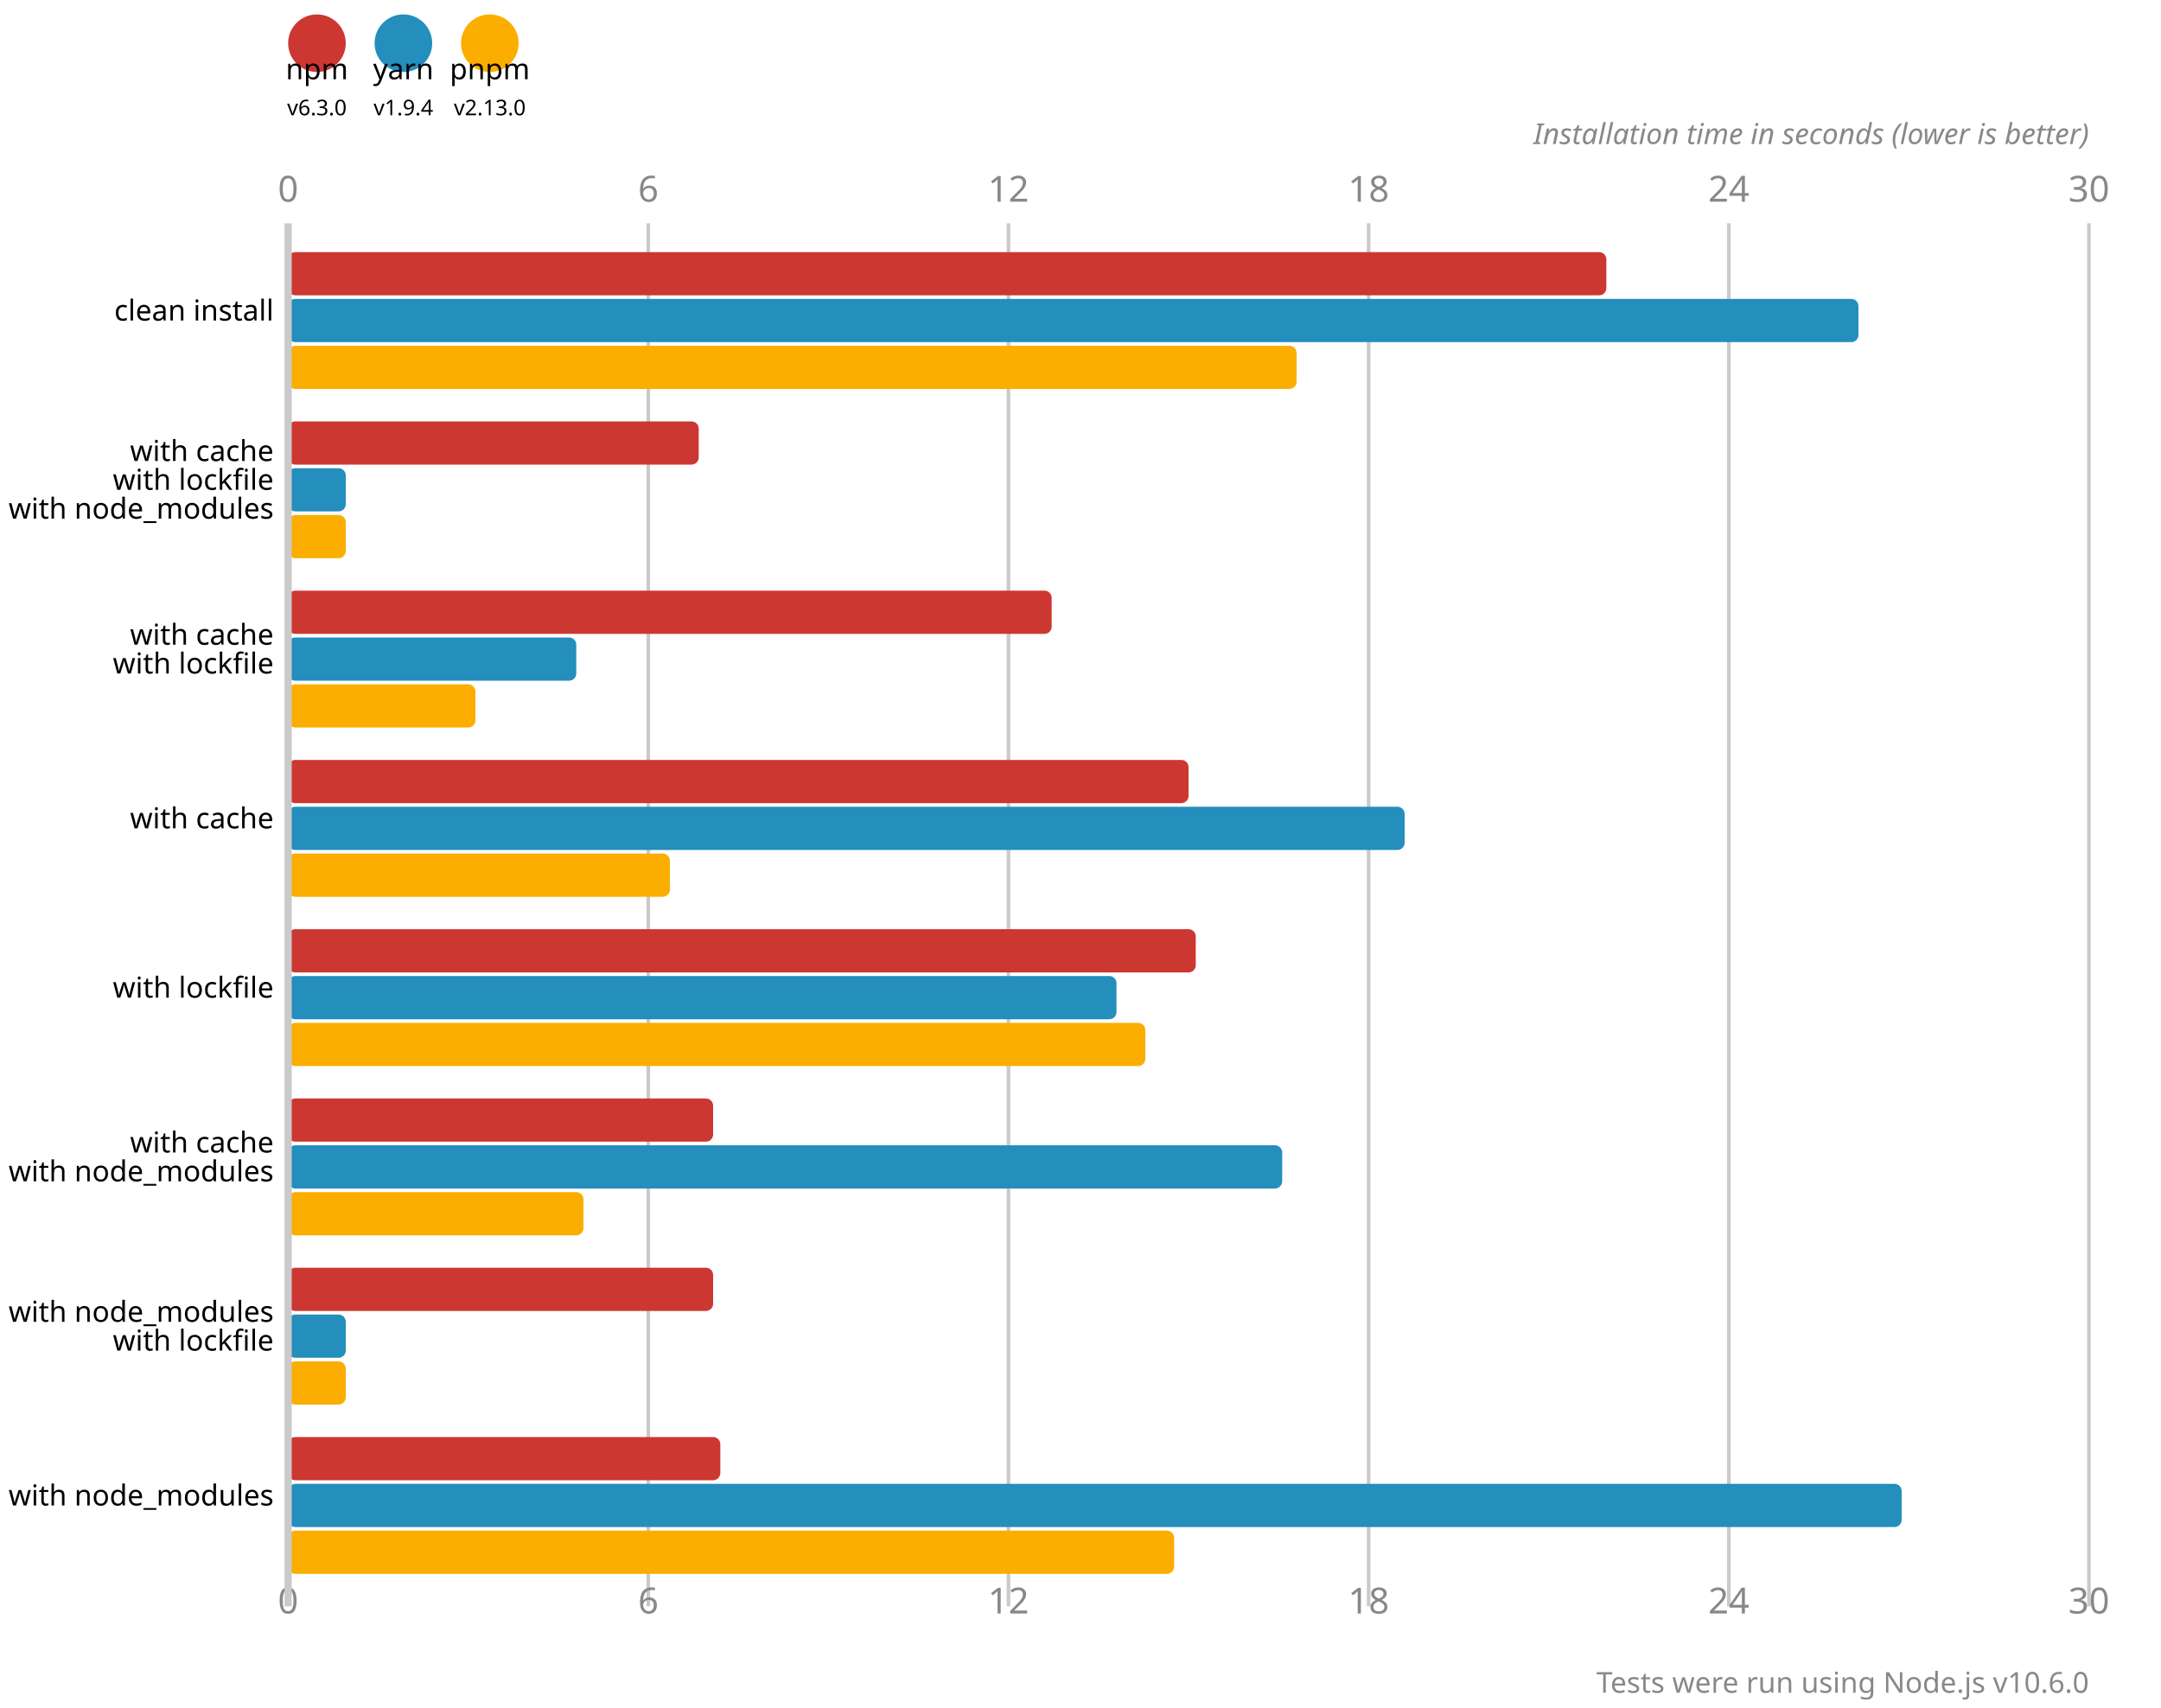
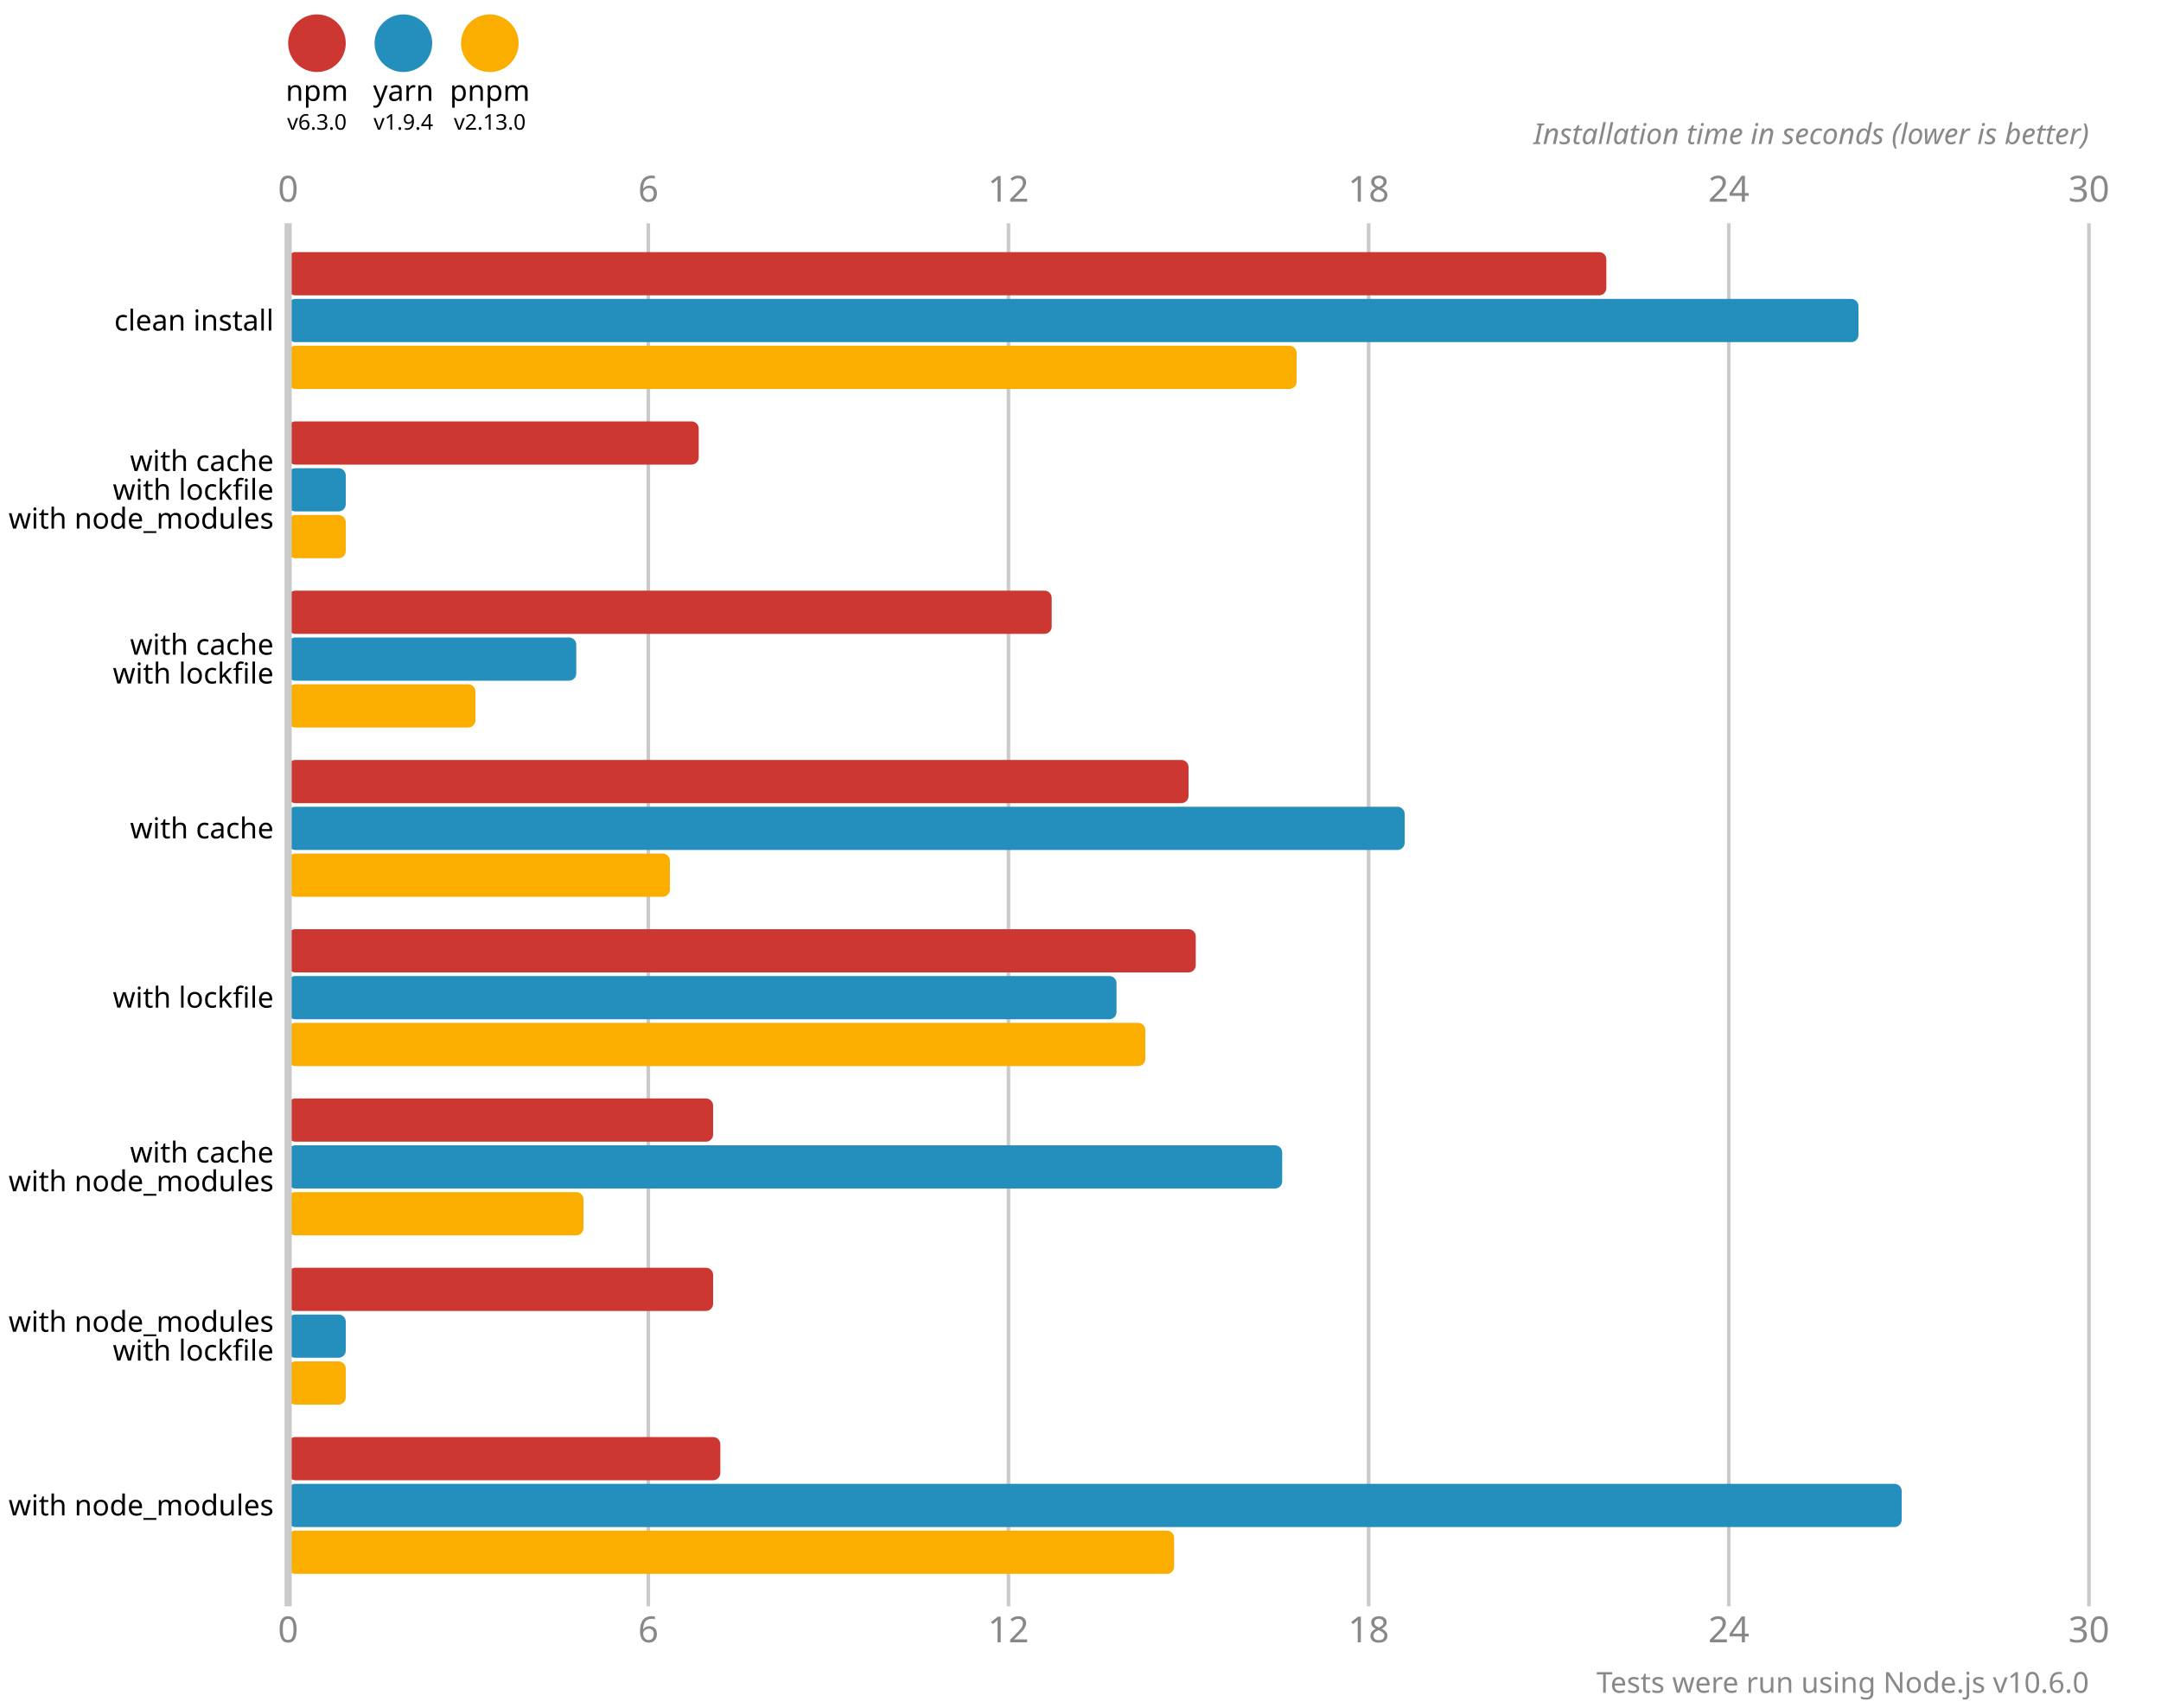
<svg xmlns="http://www.w3.org/2000/svg" version="1.1" viewBox="0 0 300 237">
+   <style>
+     .font { font-family: sans-serif; }
+     .s3 { font-size: 3px; }
+     .s4 { font-size: 4px; }
+     .s5 { font-size: 5px; }
+     .line { stroke: #cacaca; }
+     .width { stroke-width: 0.5; }
+     .text { fill: #888; }
+   </style>
  <circle cx="44" cy="6" r="4" fill="#cd3731" />
-   <text x="44" y="11" font-size="4" font-family="system-ui" alignment-baseline="hanging" text-anchor="middle">npm</text>
-   <text x="44" y="16" font-size="3" font-family="system-ui" alignment-baseline="hanging" text-anchor="middle">v6.3.0</text>
+   <text x="44" y="14" class="font s4" text-anchor="middle">npm</text>
+   <text x="44" y="18" class="font s3" text-anchor="middle">v6.3.0</text>
  <circle cx="56" cy="6" r="4" fill="#248ebd" />
-   <text x="56" y="11" font-size="4" font-family="system-ui" alignment-baseline="hanging" text-anchor="middle">yarn</text>
-   <text x="56" y="16" font-size="3" font-family="system-ui" alignment-baseline="hanging" text-anchor="middle">v1.9.4</text>
+   <text x="56" y="14" class="font s4" text-anchor="middle">yarn</text>
+   <text x="56" y="18" class="font s3" text-anchor="middle">v1.9.4</text>
  <circle cx="68" cy="6" r="4" fill="#fbae00" />
-   <text x="68" y="11" font-size="4" font-family="system-ui" alignment-baseline="hanging" text-anchor="middle">pnpm</text>
-   <text x="68" y="16" font-size="3" font-family="system-ui" alignment-baseline="hanging" text-anchor="middle">v2.13.0</text>
-   <text x="40" y="28" fill="#888" font-size="5" font-family="system-ui" text-anchor="middle">0</text>
-   <text x="40" y="224" fill="#888" font-size="5" font-family="system-ui" text-anchor="middle" alignment-baseline="hanging">0</text>
-   <line x1="90" y1="31" x2="90" y2="223" stroke-width="0.5" stroke="#cacaca" />
-   <text x="90" y="28" fill="#888" font-size="5" font-family="system-ui" text-anchor="middle">6</text>
-   <text x="90" y="224" fill="#888" font-size="5" font-family="system-ui" text-anchor="middle" alignment-baseline="hanging">6</text>
-   <line x1="140" y1="31" x2="140" y2="223" stroke-width="0.5" stroke="#cacaca" />
-   <text x="140" y="28" fill="#888" font-size="5" font-family="system-ui" text-anchor="middle">12</text>
-   <text x="140" y="224" fill="#888" font-size="5" font-family="system-ui" text-anchor="middle" alignment-baseline="hanging">12</text>
-   <line x1="190" y1="31" x2="190" y2="223" stroke-width="0.5" stroke="#cacaca" />
-   <text x="190" y="28" fill="#888" font-size="5" font-family="system-ui" text-anchor="middle">18</text>
-   <text x="190" y="224" fill="#888" font-size="5" font-family="system-ui" text-anchor="middle" alignment-baseline="hanging">18</text>
-   <line x1="240" y1="31" x2="240" y2="223" stroke-width="0.5" stroke="#cacaca" />
-   <text x="240" y="28" fill="#888" font-size="5" font-family="system-ui" text-anchor="middle">24</text>
-   <text x="240" y="224" fill="#888" font-size="5" font-family="system-ui" text-anchor="middle" alignment-baseline="hanging">24</text>
-   <line x1="290" y1="31" x2="290" y2="223" stroke-width="0.5" stroke="#cacaca" />
-   <text x="290" y="28" fill="#888" font-size="5" font-family="system-ui" text-anchor="middle">30</text>
-   <text x="290" y="224" fill="#888" font-size="5" font-family="system-ui" text-anchor="middle" alignment-baseline="hanging">30</text>
-   <text x="290" y="20" font-size="4" font-family="system-ui" font-style="italic" text-anchor="end" fill="#888">Installation time in seconds (lower is better)</text>
+   <text x="68" y="14" class="font s4" text-anchor="middle">pnpm</text>
+   <text x="68" y="18" class="font s3" text-anchor="middle">v2.13.0</text>
+   <text x="40" y="28" class="font s5 text" text-anchor="middle">0</text>
+   <text x="40" y="228" class="font s5 text" text-anchor="middle">0</text>
+   <line x1="90" y1="31" x2="90" y2="223" class="line width" />
+   <text x="90" y="28" class="font s5 text" text-anchor="middle">6</text>
+   <text x="90" y="228" class="font s5 text" text-anchor="middle">6</text>
+   <line x1="140" y1="31" x2="140" y2="223" class="line width" />
+   <text x="140" y="28" class="font s5 text" text-anchor="middle">12</text>
+   <text x="140" y="228" class="font s5 text" text-anchor="middle">12</text>
+   <line x1="190" y1="31" x2="190" y2="223" class="line width" />
+   <text x="190" y="28" class="font s5 text" text-anchor="middle">18</text>
+   <text x="190" y="228" class="font s5 text" text-anchor="middle">18</text>
+   <line x1="240" y1="31" x2="240" y2="223" class="line width" />
+   <text x="240" y="28" class="font s5 text" text-anchor="middle">24</text>
+   <text x="240" y="228" class="font s5 text" text-anchor="middle">24</text>
+   <line x1="290" y1="31" x2="290" y2="223" class="line width" />
+   <text x="290" y="28" class="font s5 text" text-anchor="middle">30</text>
+   <text x="290" y="228" class="font s5 text" text-anchor="middle">30</text>
+   <text x="290" y="20" class="font s4 text" font-style="italic" text-anchor="end">Installation time in seconds (lower is better)</text>
  <rect x="40" y="35" width="183" height="6" fill="#cd3731" rx="1" ry="1" />
  <rect x="40" y="41.5" width="218" height="6" fill="#248ebd" rx="1" ry="1" />
  <rect x="40" y="48" width="140" height="6" fill="#fbae00" rx="1" ry="1" />
  <rect x="40" y="58.5" width="57" height="6" fill="#cd3731" rx="1" ry="1" />
  <rect x="40" y="65" width="8" height="6" fill="#248ebd" rx="1" ry="1" />
  <rect x="40" y="71.5" width="8" height="6" fill="#fbae00" rx="1" ry="1" />
  <rect x="40" y="82" width="106" height="6" fill="#cd3731" rx="1" ry="1" />
  <rect x="40" y="88.5" width="40" height="6" fill="#248ebd" rx="1" ry="1" />
  <rect x="40" y="95" width="26" height="6" fill="#fbae00" rx="1" ry="1" />
  <rect x="40" y="105.5" width="125" height="6" fill="#cd3731" rx="1" ry="1" />
  <rect x="40" y="112" width="155" height="6" fill="#248ebd" rx="1" ry="1" />
  <rect x="40" y="118.5" width="53" height="6" fill="#fbae00" rx="1" ry="1" />
  <rect x="40" y="129" width="126" height="6" fill="#cd3731" rx="1" ry="1" />
  <rect x="40" y="135.5" width="115" height="6" fill="#248ebd" rx="1" ry="1" />
  <rect x="40" y="142" width="119" height="6" fill="#fbae00" rx="1" ry="1" />
  <rect x="40" y="152.5" width="59" height="6" fill="#cd3731" rx="1" ry="1" />
  <rect x="40" y="159" width="138" height="6" fill="#248ebd" rx="1" ry="1" />
  <rect x="40" y="165.5" width="41" height="6" fill="#fbae00" rx="1" ry="1" />
  <rect x="40" y="176" width="59" height="6" fill="#cd3731" rx="1" ry="1" />
  <rect x="40" y="182.5" width="8" height="6" fill="#248ebd" rx="1" ry="1" />
  <rect x="40" y="189" width="8" height="6" fill="#fbae00" rx="1" ry="1" />
  <rect x="40" y="199.5" width="60" height="6" fill="#cd3731" rx="1" ry="1" />
  <rect x="40" y="206" width="224" height="6" fill="#248ebd" rx="1" ry="1" />
  <rect x="40" y="212.5" width="123" height="6" fill="#fbae00" rx="1" ry="1" />
-   <line x1="40" y1="31" x2="40" y2="223" stroke-width="1" stroke="#cacaca" />
-   <text x="38" y="44.5" font-size="4" font-family="system-ui" alignment-baseline="middle" text-anchor="end">clean install</text>
-   <text x="38" y="64" font-size="4" font-family="system-ui" alignment-baseline="middle" text-anchor="end">with cache</text>
-   <text x="38" y="68" font-size="4" font-family="system-ui" alignment-baseline="middle" text-anchor="end">with lockfile</text>
-   <text x="38" y="72" font-size="4" font-family="system-ui" alignment-baseline="middle" text-anchor="end">with node_modules</text>
-   <text x="38" y="89.5" font-size="4" font-family="system-ui" alignment-baseline="middle" text-anchor="end">with cache</text>
-   <text x="38" y="93.5" font-size="4" font-family="system-ui" alignment-baseline="middle" text-anchor="end">with lockfile</text>
-   <text x="38" y="115" font-size="4" font-family="system-ui" alignment-baseline="middle" text-anchor="end">with cache</text>
-   <text x="38" y="138.5" font-size="4" font-family="system-ui" alignment-baseline="middle" text-anchor="end">with lockfile</text>
-   <text x="38" y="160" font-size="4" font-family="system-ui" alignment-baseline="middle" text-anchor="end">with cache</text>
-   <text x="38" y="164" font-size="4" font-family="system-ui" alignment-baseline="middle" text-anchor="end">with node_modules</text>
-   <text x="38" y="183.5" font-size="4" font-family="system-ui" alignment-baseline="middle" text-anchor="end">with node_modules</text>
-   <text x="38" y="187.5" font-size="4" font-family="system-ui" alignment-baseline="middle" text-anchor="end">with lockfile</text>
-   <text x="38" y="209" font-size="4" font-family="system-ui" alignment-baseline="middle" text-anchor="end">with node_modules</text>
-   <text x="290" y="235" font-size="4" font-family="system-ui" text-anchor="end" fill="#888">Tests were run using Node.js v10.6.0</text>
+   <line x1="40" y1="31" x2="40" y2="223" class="line" />
+   <text x="38" y="44.5" class="font s4" dominant-baseline="middle" text-anchor="end">clean install</text>
+   <text x="38" y="64" class="font s4" dominant-baseline="middle" text-anchor="end">with cache</text>
+   <text x="38" y="68" class="font s4" dominant-baseline="middle" text-anchor="end">with lockfile</text>
+   <text x="38" y="72" class="font s4" dominant-baseline="middle" text-anchor="end">with node_modules</text>
+   <text x="38" y="89.5" class="font s4" dominant-baseline="middle" text-anchor="end">with cache</text>
+   <text x="38" y="93.5" class="font s4" dominant-baseline="middle" text-anchor="end">with lockfile</text>
+   <text x="38" y="115" class="font s4" dominant-baseline="middle" text-anchor="end">with cache</text>
+   <text x="38" y="138.5" class="font s4" dominant-baseline="middle" text-anchor="end">with lockfile</text>
+   <text x="38" y="160" class="font s4" dominant-baseline="middle" text-anchor="end">with cache</text>
+   <text x="38" y="164" class="font s4" dominant-baseline="middle" text-anchor="end">with node_modules</text>
+   <text x="38" y="183.5" class="font s4" dominant-baseline="middle" text-anchor="end">with node_modules</text>
+   <text x="38" y="187.5" class="font s4" dominant-baseline="middle" text-anchor="end">with lockfile</text>
+   <text x="38" y="209" class="font s4" dominant-baseline="middle" text-anchor="end">with node_modules</text>
+   <text x="290" y="235" class="font s4 text" text-anchor="end">Tests were run using Node.js v10.6.0</text>
</svg>
